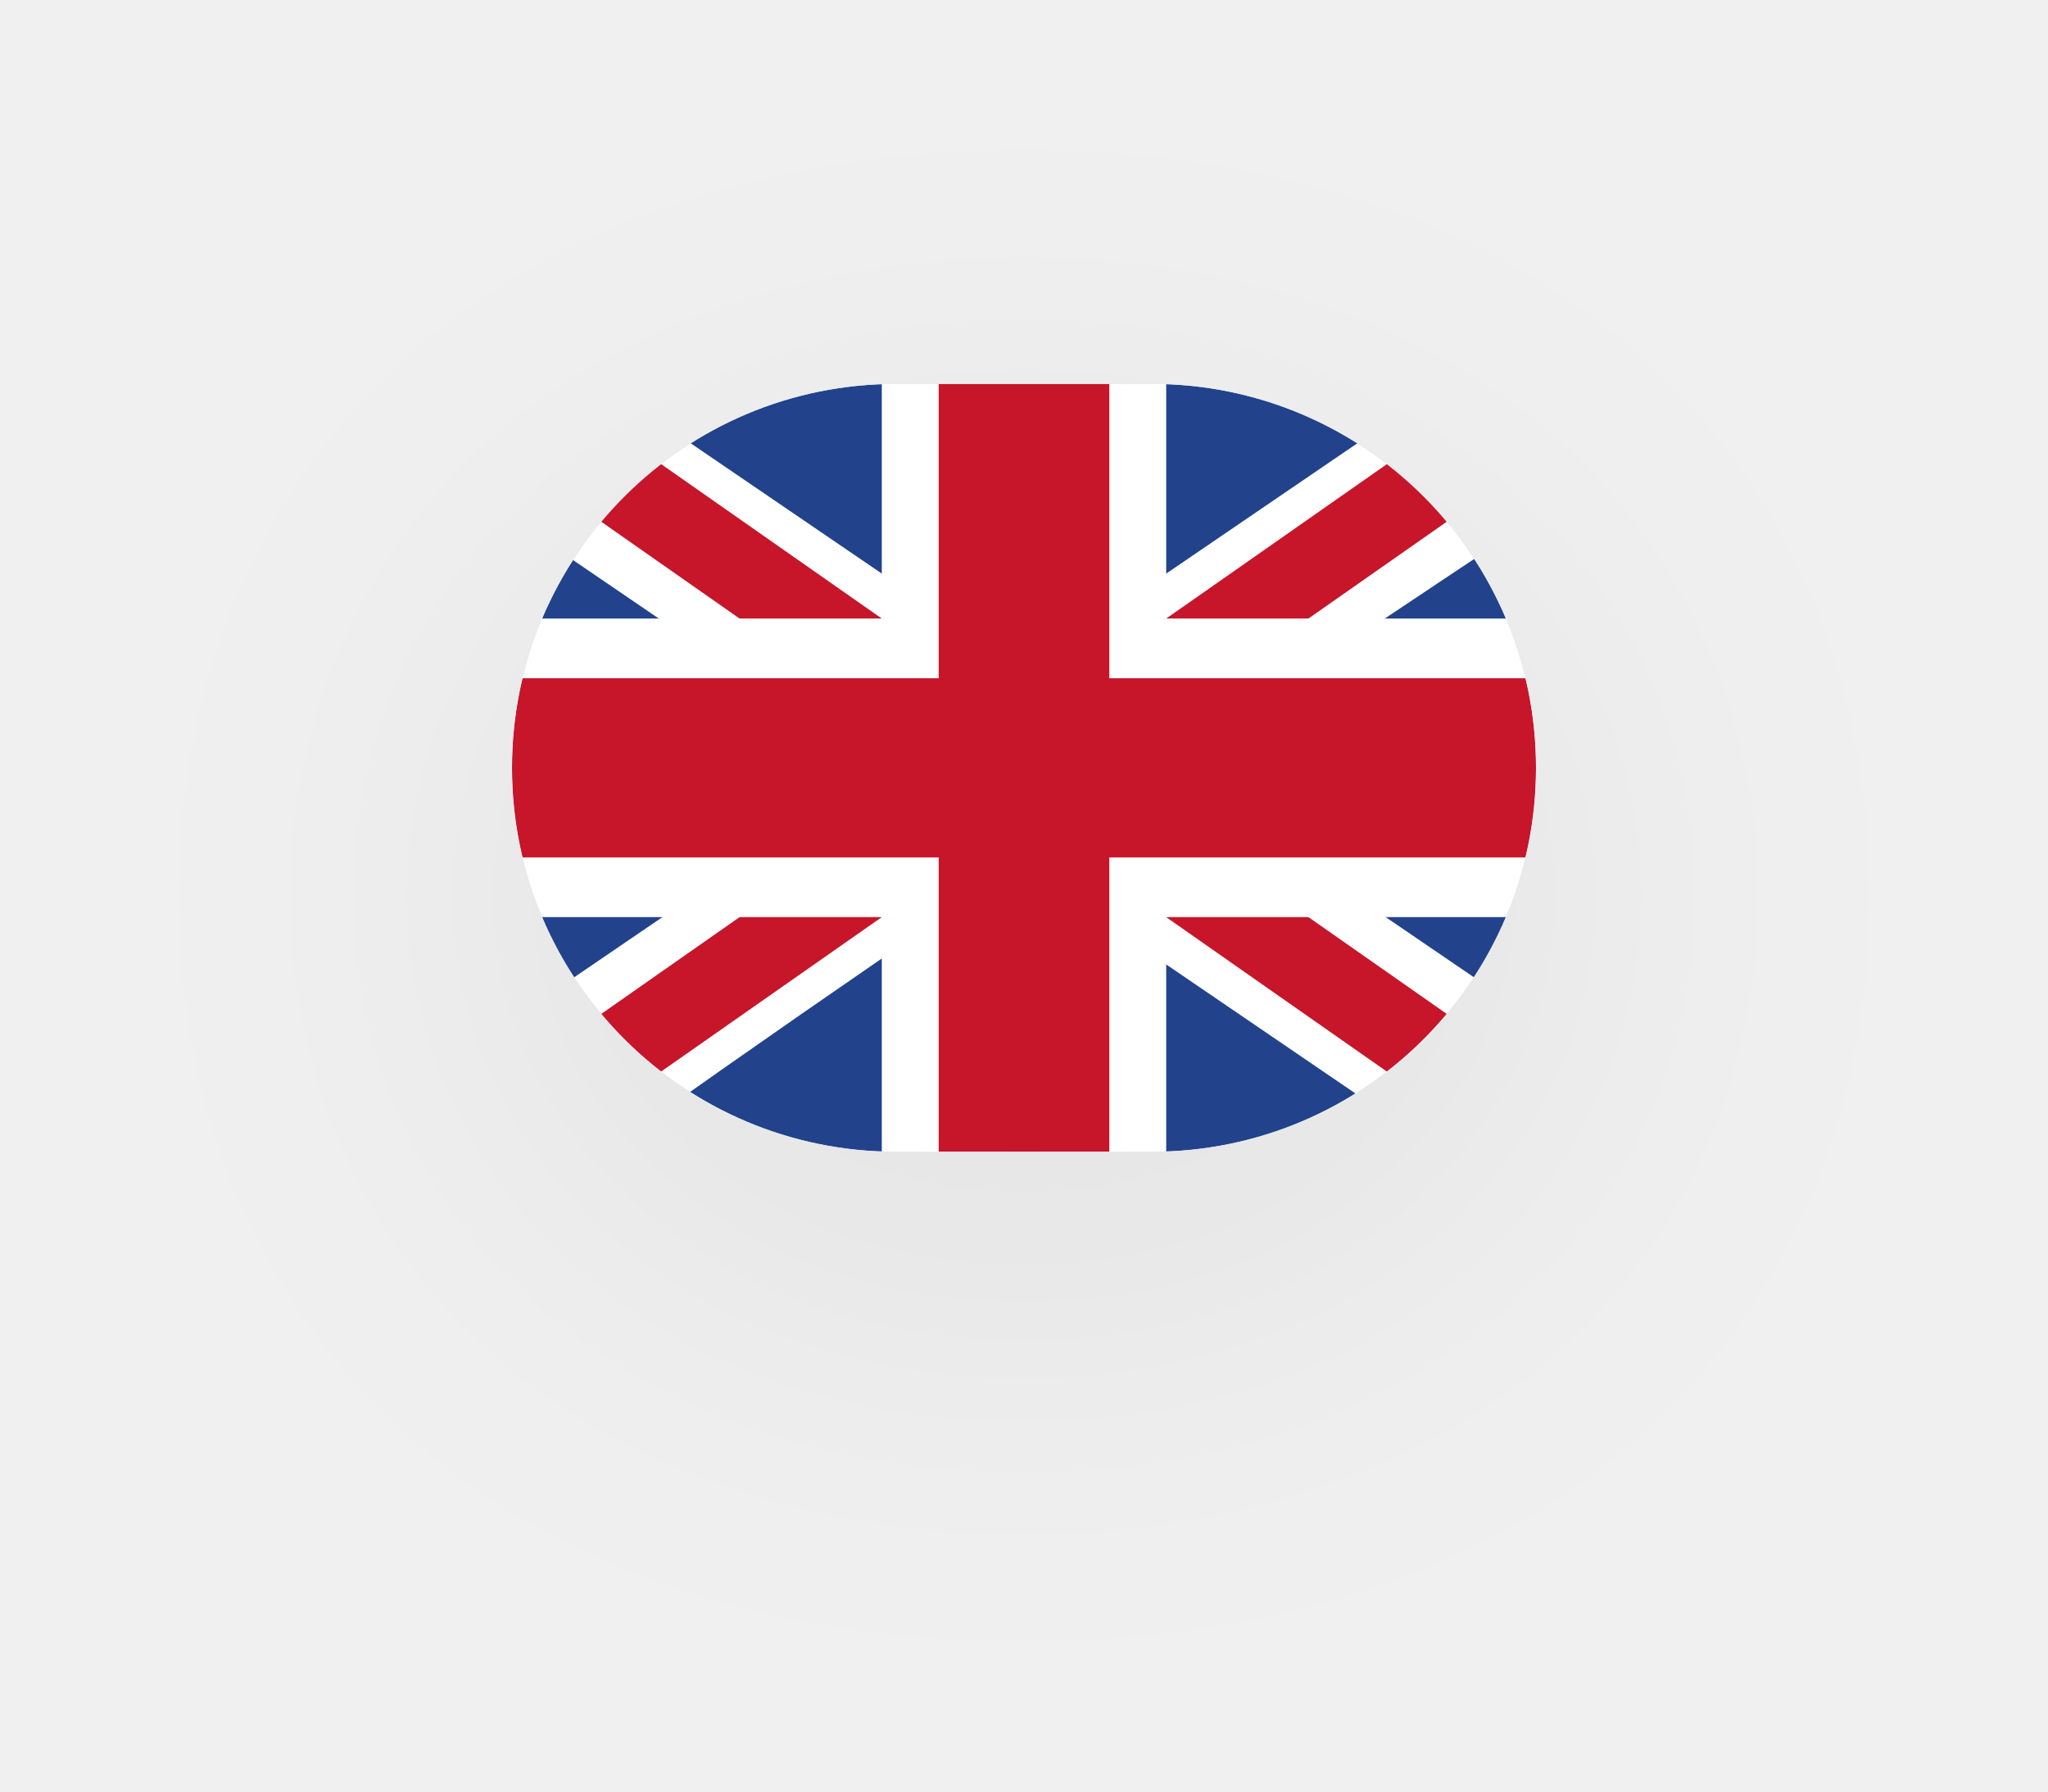
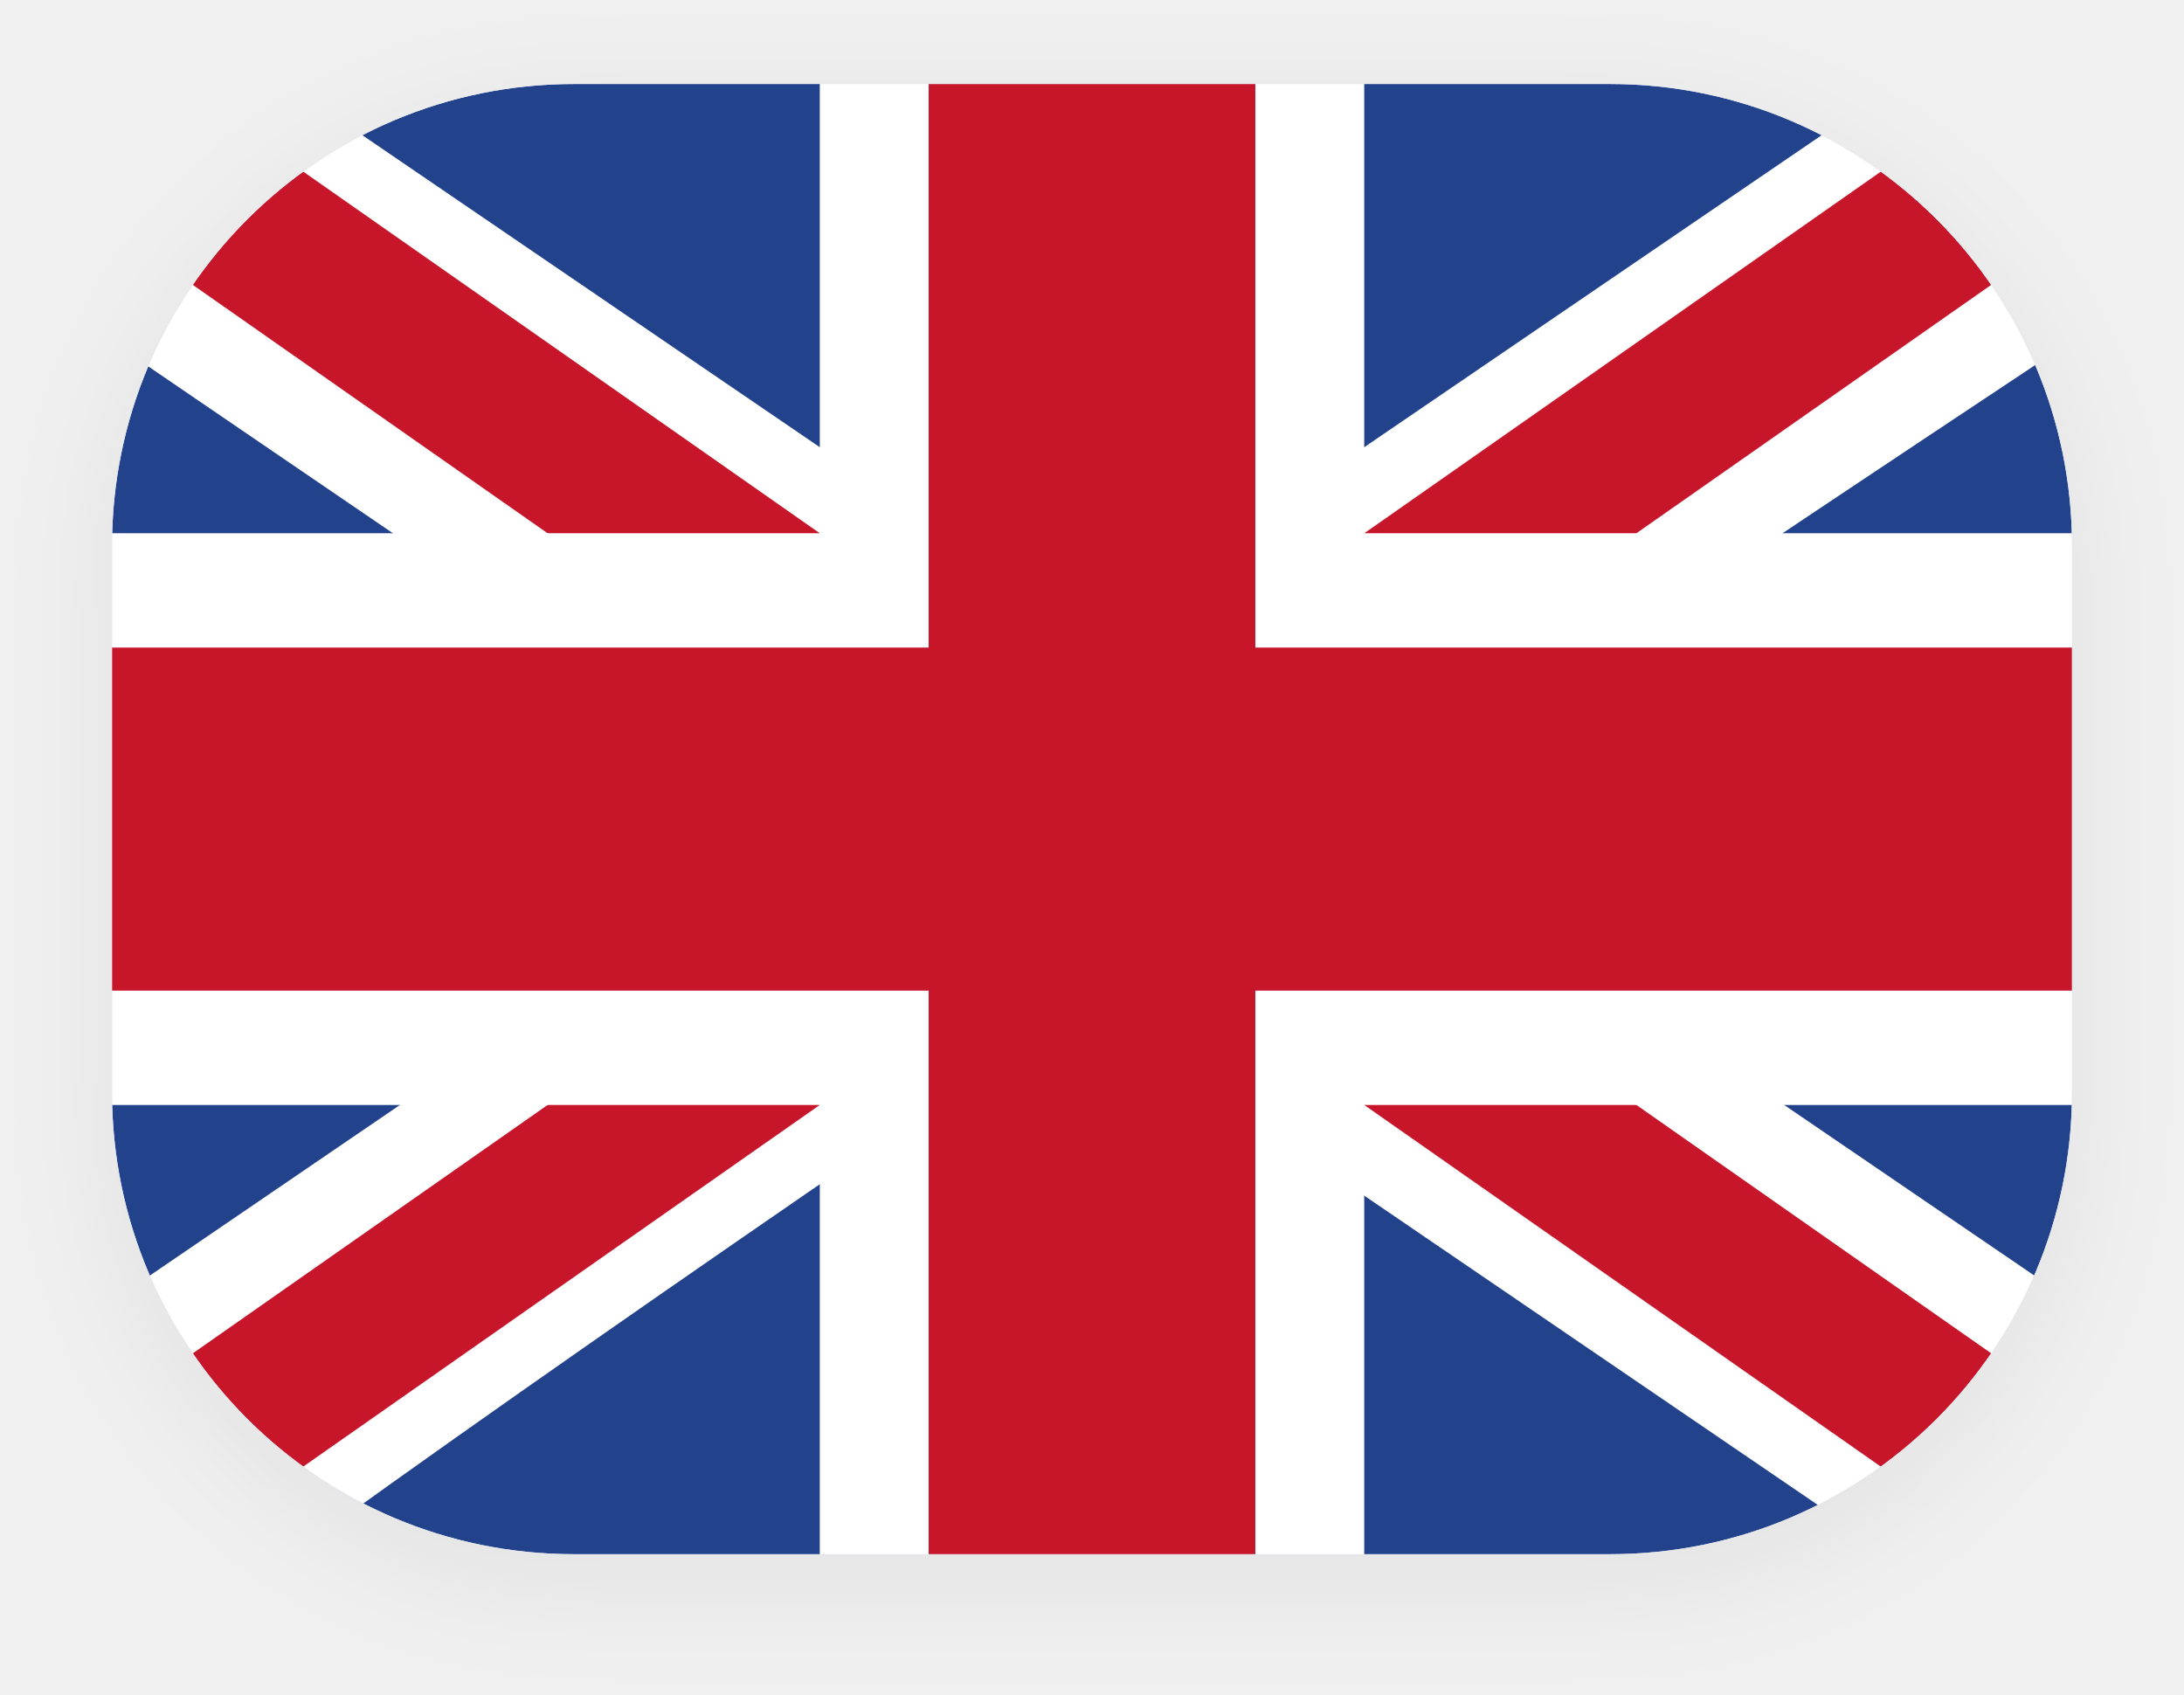
- <svg xmlns="http://www.w3.org/2000/svg" width="32" height="28" viewBox="0 0 32 28" fill="none">
-   <g filter="url(#filter0_d_12_413)">
-     <g clip-path="url(#clip0_12_413)">
-       <rect x="8" y="6" width="16" height="12" fill="#E1E7FE" />
-       <g clip-path="url(#clip1_12_413)">
-         <mask id="mask0_12_413" style="mask-type:alpha" maskUnits="userSpaceOnUse" x="6" y="5" width="20" height="14">
-           <path d="M23.555 5H8.444C7.463 5 6.667 5.836 6.667 6.867V17.133C6.667 18.164 7.463 19 8.444 19H23.555C24.537 19 25.333 18.164 25.333 17.133V6.867C25.333 5.836 24.537 5 23.555 5Z" fill="white" />
+ <svg xmlns="http://www.w3.org/2000/svg" width="156" height="121" viewBox="0 0 156 121" fill="none">
+   <g filter="url(#filter0_d_34_17)">
+     <g clip-path="url(#clip0_34_17)">
+       <rect x="8" y="6" width="140" height="105" fill="#E1E7FE" />
+       <g clip-path="url(#clip1_34_17)">
+         <mask id="mask0_34_17" style="mask-type:alpha" maskUnits="userSpaceOnUse" x="-4" y="-3" width="164" height="123">
+           <path d="M144.111 -2.75H11.889C3.298 -2.75 -3.667 4.563 -3.667 13.583V103.417C-3.667 112.437 3.298 119.75 11.889 119.75H144.111C152.702 119.75 159.667 112.437 159.667 103.417V13.583C159.667 4.563 152.702 -2.75 144.111 -2.75Z" fill="white" />
        </mask>
-         <g mask="url(#mask0_12_413)">
-           <path d="M23.555 5H8.444C7.463 5 6.667 5.836 6.667 6.867V17.133C6.667 18.164 7.463 19 8.444 19H23.555C24.537 19 25.333 18.164 25.333 17.133V6.867C25.333 5.836 24.537 5 23.555 5Z" fill="#22438B" />
-           <path fill-rule="evenodd" clip-rule="evenodd" d="M9.333 5.933L7.532 5.958L7.556 7.8L22.651 18.093L24.461 18.058L24.428 16.227L9.333 5.933Z" fill="white" />
-           <path fill-rule="evenodd" clip-rule="evenodd" d="M8.444 5.933L7.556 6.867L23.555 18.067L24.444 17.133L8.444 5.933Z" fill="#C7152A" />
-           <path fill-rule="evenodd" clip-rule="evenodd" d="M22.667 5.933H24.444V7.8C24.444 7.8 14 14.703 9.349 18.093C9.293 18.134 7.573 18.096 7.573 18.096L7.436 16.321L22.667 5.933Z" fill="white" />
-           <path fill-rule="evenodd" clip-rule="evenodd" d="M23.594 5.907L24.444 6.867L8.444 18.067L7.556 17.133L23.594 5.907Z" fill="#C7152A" />
-           <path fill-rule="evenodd" clip-rule="evenodd" d="M13.778 5.933H18.222V9.667H24.444V14.333H18.222V18.067H13.778V14.333H7.556V9.667H13.778V5.933Z" fill="white" />
-           <path fill-rule="evenodd" clip-rule="evenodd" d="M14.667 5.933H17.333V10.6H24.444V13.4H17.333V18.067H14.667V13.4H7.556V10.6H14.667V5.933Z" fill="#C7152A" />
-           <path d="M23.556 5.467H8.444C7.708 5.467 7.111 6.093 7.111 6.867V17.133C7.111 17.907 7.708 18.533 8.444 18.533H23.556C24.292 18.533 24.889 17.907 24.889 17.133V6.867C24.889 6.093 24.292 5.467 23.556 5.467Z" stroke="black" stroke-opacity="0.1" />
+         <g mask="url(#mask0_34_17)">
+           <path d="M144.111 -2.75H11.889C3.298 -2.75 -3.667 4.563 -3.667 13.583V103.417C-3.667 112.437 3.298 119.75 11.889 119.75H144.111C152.702 119.75 159.667 112.437 159.667 103.417V13.583C159.667 4.563 152.702 -2.75 144.111 -2.75Z" fill="#22438B" />
+           <path fill-rule="evenodd" clip-rule="evenodd" d="M19.667 5.417L3.909 5.629L4.111 21.75L136.193 111.812L152.037 111.51L151.741 95.487L19.667 5.417Z" fill="white" />
+           <path fill-rule="evenodd" clip-rule="evenodd" d="M11.889 5.417L4.111 13.583L144.111 111.583L151.889 103.417L11.889 5.417Z" fill="#C7152A" />
+           <path fill-rule="evenodd" clip-rule="evenodd" d="M136.333 5.417H151.889V21.75C151.889 21.75 60.5 82.151 19.807 111.812C19.317 112.171 4.267 111.837 4.267 111.837L3.061 96.312L136.333 5.417Z" fill="white" />
+           <path fill-rule="evenodd" clip-rule="evenodd" d="M144.446 5.188L151.889 13.583L11.889 111.583L4.111 103.417L144.446 5.188Z" fill="#C7152A" />
+           <path fill-rule="evenodd" clip-rule="evenodd" d="M58.556 5.417H97.444V38.083H151.889V78.917H97.444V111.583H58.556V78.917H4.111V38.083H58.556V5.417Z" fill="white" />
+           <path fill-rule="evenodd" clip-rule="evenodd" d="M66.333 5.417H89.667V46.25H151.889V70.75H89.667V111.583H66.333V70.75H4.111V46.25H66.333V5.417Z" fill="#C7152A" />
+           <path d="M144.111 1.333H11.889C5.446 1.333 0.222 6.818 0.222 13.583V103.417C0.222 110.182 5.446 115.667 11.889 115.667H144.111C150.554 115.667 155.778 110.182 155.778 103.417V13.583C155.778 6.818 150.554 1.333 144.111 1.333Z" stroke="black" stroke-opacity="0.1" />
        </g>
      </g>
    </g>
  </g>
  <defs>
-     <filter id="filter0_d_12_413" x="0" y="0" width="32" height="28" filterUnits="userSpaceOnUse" color-interpolation-filters="sRGB">
+     <filter id="filter0_d_34_17" x="0" y="0" width="156" height="121" filterUnits="userSpaceOnUse" color-interpolation-filters="sRGB">
      <feFlood flood-opacity="0" result="BackgroundImageFix" />
      <feColorMatrix in="SourceAlpha" type="matrix" values="0 0 0 0 0 0 0 0 0 0 0 0 0 0 0 0 0 0 127 0" result="hardAlpha" />
      <feOffset dy="2" />
      <feGaussianBlur stdDeviation="4" />
      <feColorMatrix type="matrix" values="0 0 0 0 0 0 0 0 0 0 0 0 0 0 0 0 0 0 0.06 0" />
-       <feBlend mode="normal" in2="BackgroundImageFix" result="effect1_dropShadow_12_413" />
-       <feBlend mode="normal" in="SourceGraphic" in2="effect1_dropShadow_12_413" result="shape" />
+       <feBlend mode="normal" in2="BackgroundImageFix" result="effect1_dropShadow_34_17" />
+       <feBlend mode="normal" in="SourceGraphic" in2="effect1_dropShadow_34_17" result="shape" />
    </filter>
-     <clipPath id="clip0_12_413">
-       <rect x="8" y="6" width="16" height="12" rx="6" fill="white" />
+     <clipPath id="clip0_34_17">
+       <rect x="8" y="6" width="140" height="105" rx="33" fill="white" />
    </clipPath>
-     <clipPath id="clip1_12_413">
-       <rect width="18.667" height="14" fill="white" transform="translate(6.66666 5)" />
+     <clipPath id="clip1_34_17">
+       <rect width="163.333" height="122.5" fill="white" transform="translate(-3.66669 -2.75)" />
    </clipPath>
  </defs>
</svg>
